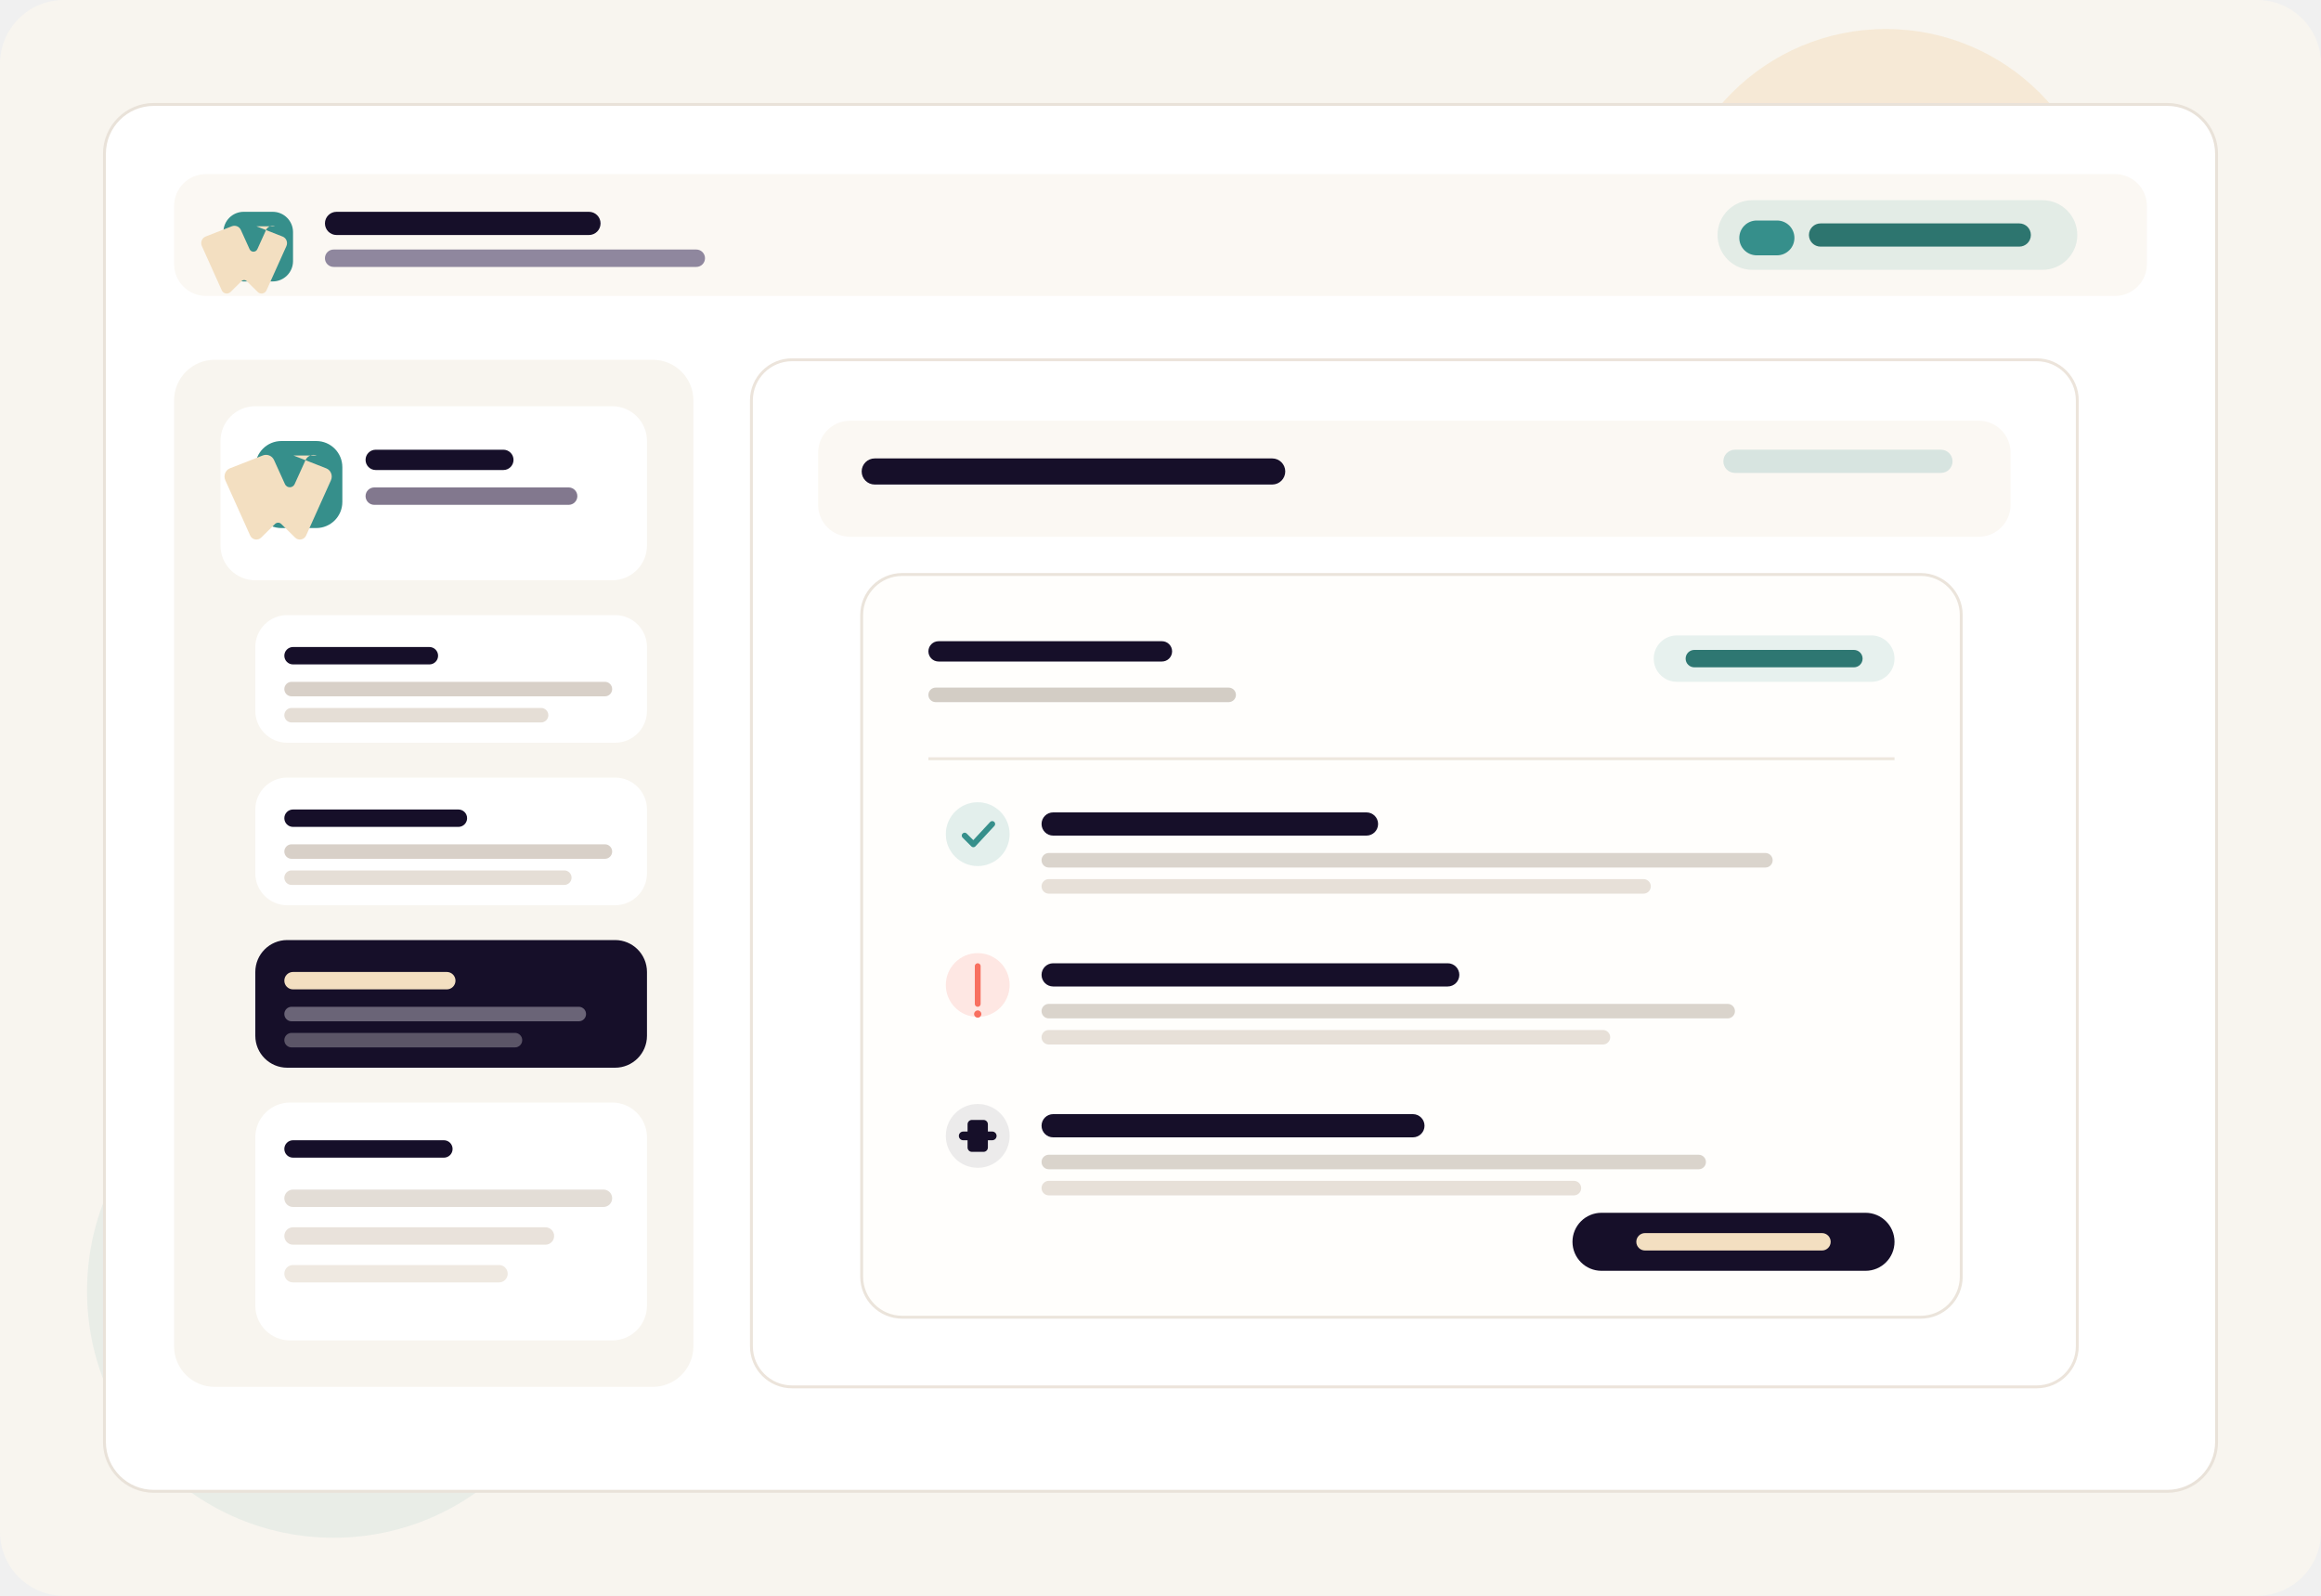
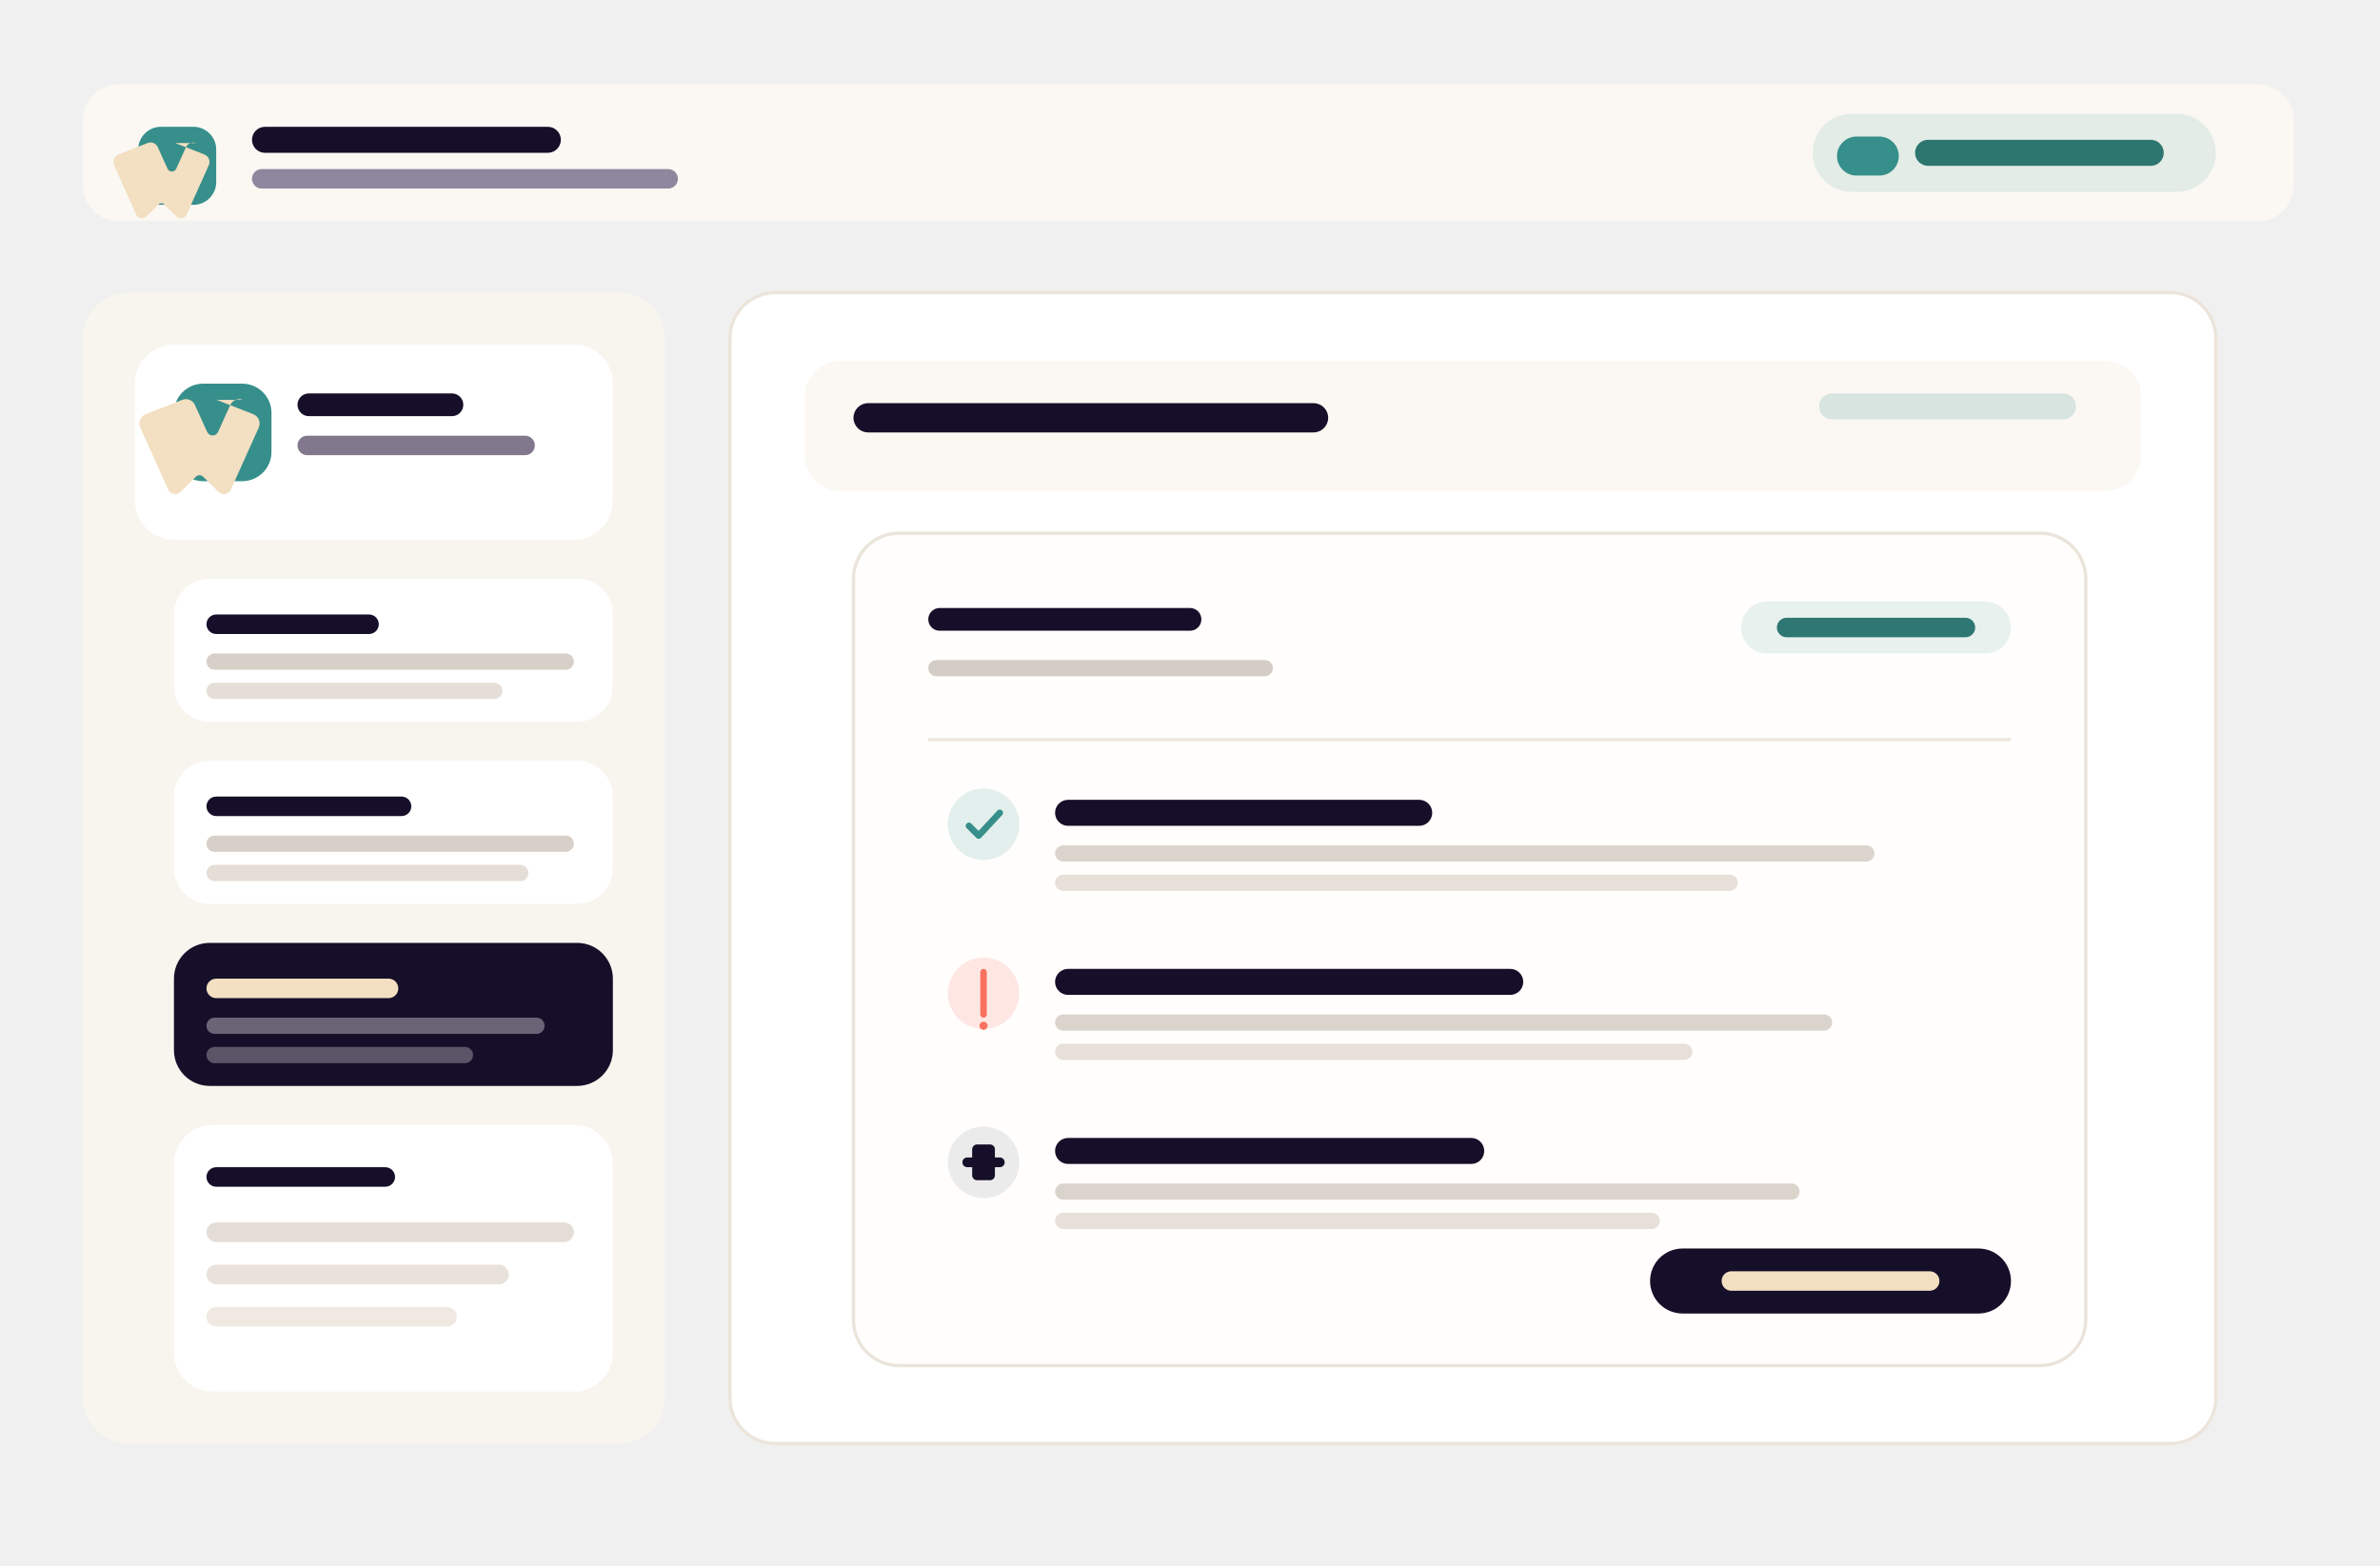
- <svg xmlns="http://www.w3.org/2000/svg" width="1600" height="1100" viewBox="0 0 1600 1100" fill="none">
-   <rect width="1600" height="1100" rx="44" fill="#F8F5EF" />
-   <circle cx="1300" cy="170" r="150" fill="#F3DFC1" fill-opacity="0.55" />
-   <circle cx="230" cy="890" r="170" fill="#368F8B" fill-opacity="0.08" />
-   <rect x="72" y="72" width="1456" height="956" rx="34" fill="white" stroke="#E9E2D9" stroke-width="2" />
-   <rect x="120" y="120" width="1360" height="84" rx="22" fill="#FBF8F3" />
-   <rect x="154" y="146" width="48" height="48" rx="14" fill="#368F8B" />
-   <path d="M176.778 156L194.813 163.066C197.422 164.088 198.561 167.127 197.412 169.683L183.708 200.152C182.645 202.516 179.519 203.091 177.671 201.274L170.024 193.751C169.064 192.807 167.531 192.807 166.571 193.751L158.929 201.268C157.08 203.086 153.952 202.511 152.888 200.145L139.173 169.658C138.024 167.102 139.163 164.062 141.773 163.04L159.813 155.973C162.246 155.02 164.955 156.119 166.035 158.499L172.066 171.788C173.104 174.076 176.36 174.076 177.398 171.788L183.418 158.525C184.498 156.144 187.207 155.046 189.64 155.999Z" fill="#F3DFC1" />
-   <rect x="224" y="146" width="190" height="16" rx="8" fill="#160F29" />
-   <rect x="224" y="172" width="262" height="12" rx="6" fill="#8F879E" />
-   <rect x="1184" y="138" width="248" height="48" rx="24" fill="#368F8B" fill-opacity="0.12" />
-   <path d="M1211 152H1225C1231.63 152 1237 157.373 1237 164V164C1237 170.627 1231.63 176 1225 176H1211C1204.37 176 1199 170.627 1199 164V164C1199 157.373 1204.37 152 1211 152Z" fill="#368F8B" />
-   <rect x="1247" y="154" width="153" height="16" rx="8" fill="#2D756F" />
-   <rect x="120" y="248" width="358" height="708" rx="28" fill="#F8F5EF" />
-   <rect x="152" y="280" width="294" height="120" rx="24" fill="white" />
-   <rect x="176" y="304" width="60" height="60" rx="18" fill="#368F8B" />
-   <path d="M202.338 314L224.881 322.827C228.142 324.104 229.566 327.904 228.13 331.099L210.999 369.19C209.67 372.145 205.762 372.864 203.452 370.592L193.893 361.191C192.693 360.01 190.776 360.01 189.576 361.191L180.024 370.585C177.712 372.859 173.802 372.14 172.473 369.183L155.328 331.067C153.892 327.871 155.316 324.07 158.579 322.793L181.128 313.959C184.17 312.767 187.556 314.141 188.905 317.117L196.444 333.736C197.741 336.596 201.81 336.596 203.107 333.736L210.632 317.15C211.981 314.173 215.367 312.8 218.409 313.992Z" fill="#F3DFC1" />
-   <rect x="252" y="310" width="102" height="14" rx="7" fill="#160F29" />
-   <rect x="252" y="336" width="146" height="12" rx="6" fill="#82788E" />
-   <rect x="176" y="424" width="270" height="88" rx="22" fill="white" />
-   <rect x="196" y="446" width="106" height="12" rx="6" fill="#160F29" />
-   <rect x="196" y="470" width="226" height="10" rx="5" fill="#D8D0C8" />
-   <rect x="196" y="488" width="182" height="10" rx="5" fill="#E5DED6" />
-   <rect x="176" y="536" width="270" height="88" rx="22" fill="white" />
-   <rect x="196" y="558" width="126" height="12" rx="6" fill="#160F29" />
-   <rect x="196" y="582" width="226" height="10" rx="5" fill="#D8D0C8" />
-   <rect x="196" y="600" width="198" height="10" rx="5" fill="#E5DED6" />
-   <rect x="176" y="648" width="270" height="88" rx="22" fill="#160F29" />
-   <rect x="196" y="670" width="118" height="12" rx="6" fill="#F3DFC1" />
-   <rect x="196" y="694" width="208" height="10" rx="5" fill="#6A6477" />
-   <rect x="196" y="712" width="164" height="10" rx="5" fill="#5B5567" />
-   <rect x="176" y="760" width="270" height="164" rx="24" fill="white" />
-   <rect x="196" y="786" width="116" height="12" rx="6" fill="#160F29" />
-   <rect x="196" y="820" width="226" height="12" rx="6" fill="#E3DDD6" />
-   <rect x="196" y="846" width="186" height="12" rx="6" fill="#E9E2DB" />
-   <rect x="196" y="872" width="154" height="12" rx="6" fill="#EFE9E1" />
-   <rect x="518" y="248" width="914" height="708" rx="28" fill="white" stroke="#ECE4DB" stroke-width="2" />
-   <rect x="564" y="290" width="822" height="80" rx="22" fill="#FBF8F3" />
-   <rect x="594" y="316" width="292" height="18" rx="9" fill="#160F29" />
-   <rect x="1188" y="310" width="158" height="16" rx="8" fill="#368F8B" fill-opacity="0.18" />
-   <rect x="594" y="396" width="758" height="512" rx="28" fill="#FFFEFC" stroke="#EBE4DB" stroke-width="2" />
-   <rect x="640" y="442" width="168" height="14" rx="7" fill="#160F29" />
-   <rect x="640" y="474" width="212" height="10" rx="5" fill="#D3CDC5" />
-   <rect x="1140" y="438" width="166" height="32" rx="16" fill="#368F8B" fill-opacity="0.12" />
-   <rect x="1162" y="448" width="122" height="12" rx="6" fill="#2E7772" />
-   <rect x="640" y="522" width="666" height="2" fill="#EEE7DE" />
-   <circle cx="674" cy="575" r="22" fill="#368F8B" fill-opacity="0.14" />
-   <path d="M665 576L671 582L684 568" stroke="#368F8B" stroke-width="4" stroke-linecap="round" stroke-linejoin="round" />
-   <rect x="718" y="560" width="232" height="16" rx="8" fill="#160F29" />
-   <rect x="718" y="588" width="504" height="10" rx="5" fill="#DAD4CC" />
-   <rect x="718" y="606" width="420" height="10" rx="5" fill="#E7E0D8" />
-   <circle cx="674" cy="679" r="22" fill="#F87060" fill-opacity="0.16" />
-   <path d="M674 666V692" stroke="#F87060" stroke-width="4" stroke-linecap="round" />
-   <circle cx="674" cy="699" r="2.5" fill="#F87060" />
-   <rect x="718" y="664" width="288" height="16" rx="8" fill="#160F29" />
-   <rect x="718" y="692" width="478" height="10" rx="5" fill="#DAD4CC" />
-   <rect x="718" y="710" width="392" height="10" rx="5" fill="#E7E0D8" />
-   <circle cx="674" cy="783" r="22" fill="#160F29" fill-opacity="0.08" />
-   <rect x="667" y="772" width="14" height="22" rx="3" fill="#160F29" />
-   <rect x="661" y="780" width="26" height="6" rx="3" fill="#160F29" />
-   <rect x="718" y="768" width="264" height="16" rx="8" fill="#160F29" />
-   <rect x="718" y="796" width="458" height="10" rx="5" fill="#DAD4CC" />
-   <rect x="718" y="814" width="372" height="10" rx="5" fill="#E7E0D8" />
-   <rect x="1084" y="836" width="222" height="40" rx="20" fill="#160F29" />
-   <rect x="1128" y="850" width="134" height="12" rx="6" fill="#F3DFC1" />
+ <svg xmlns="http://www.w3.org/2000/svg" width="1464" height="963" viewBox="0 0 1464 963" fill="none">
+   <path d="M1389 52H73C60.85 52 51 61.85 51 74V114C51 126.15 60.85 136 73 136H1389C1401.15 136 1411 126.15 1411 114V74C1411 61.85 1401.15 52 1389 52Z" fill="#FBF8F3" />
+   <path d="M119 78H99C91.268 78 85 84.268 85 92V112C85 119.732 91.268 126 99 126H119C126.732 126 133 119.732 133 112V92C133 84.268 126.732 78 119 78Z" fill="#368F8B" />
+   <path d="M107.778 88L125.813 95.066C128.422 96.088 129.561 99.127 128.412 101.683L114.708 132.152C113.645 134.516 110.519 135.091 108.671 133.274L101.024 125.751C100.064 124.807 98.531 124.807 97.571 125.751L89.929 133.268C88.08 135.086 84.952 134.511 83.888 132.145L70.173 101.658C69.024 99.102 70.163 96.062 72.773 95.04L90.813 87.973C93.246 87.02 95.955 88.119 97.035 90.499L103.066 103.788C104.104 106.076 107.36 106.076 108.398 103.788L114.418 90.525C115.498 88.144 118.207 87.046 120.64 87.999L107.778 88Z" fill="#F3DFC1" />
+   <path d="M337 78H163C158.582 78 155 81.582 155 86C155 90.418 158.582 94 163 94H337C341.418 94 345 90.418 345 86C345 81.582 341.418 78 337 78Z" fill="#160F29" />
+   <path d="M411 104H161C157.686 104 155 106.686 155 110C155 113.314 157.686 116 161 116H411C414.314 116 417 113.314 417 110C417 106.686 414.314 104 411 104Z" fill="#8F879E" />
+   <path d="M1339 70H1139C1125.75 70 1115 80.745 1115 94C1115 107.255 1125.75 118 1139 118H1339C1352.25 118 1363 107.255 1363 94C1363 80.745 1352.25 70 1339 70Z" fill="#368F8B" fill-opacity="0.12" />
+   <path d="M1142 84H1156C1162.63 84 1168 89.373 1168 96C1168 102.627 1162.63 108 1156 108H1142C1135.37 108 1130 102.627 1130 96C1130 89.373 1135.37 84 1142 84Z" fill="#368F8B" />
+   <path d="M1323 86H1186C1181.58 86 1178 89.582 1178 94C1178 98.418 1181.58 102 1186 102H1323C1327.42 102 1331 98.418 1331 94C1331 89.582 1327.42 86 1323 86Z" fill="#2D756F" />
+   <path d="M381 180H79C63.536 180 51 192.536 51 208V860C51 875.464 63.536 888 79 888H381C396.464 888 409 875.464 409 860V208C409 192.536 396.464 180 381 180Z" fill="#F8F5EF" />
+   <path d="M353 212H107C93.745 212 83 222.745 83 236V308C83 321.255 93.745 332 107 332H353C366.255 332 377 321.255 377 308V236C377 222.745 366.255 212 353 212Z" fill="white" />
+   <path d="M149 236H125C115.059 236 107 244.059 107 254V278C107 287.941 115.059 296 125 296H149C158.941 296 167 287.941 167 278V254C167 244.059 158.941 236 149 236Z" fill="#368F8B" />
+   <path d="M133.338 246L155.881 254.827C159.142 256.104 160.566 259.904 159.13 263.099L141.999 301.19C140.67 304.145 136.762 304.864 134.452 302.592L124.893 293.191C123.693 292.01 121.776 292.01 120.576 293.191L111.024 302.585C108.712 304.859 104.802 304.14 103.473 301.183L86.328 263.067C84.892 259.871 86.316 256.07 89.579 254.793L112.128 245.959C115.17 244.767 118.556 246.141 119.905 249.117L127.444 265.736C128.741 268.596 132.81 268.596 134.107 265.736L141.632 249.15C142.981 246.173 146.367 244.8 149.409 245.992L133.338 246Z" fill="#F3DFC1" />
+   <path d="M278 242H190C186.134 242 183 245.134 183 249C183 252.866 186.134 256 190 256H278C281.866 256 285 252.866 285 249C285 245.134 281.866 242 278 242Z" fill="#160F29" />
+   <path d="M323 268H189C185.686 268 183 270.686 183 274C183 277.314 185.686 280 189 280H323C326.314 280 329 277.314 329 274C329 270.686 326.314 268 323 268Z" fill="#82788E" />
+   <path d="M355 356H129C116.85 356 107 365.85 107 378V422C107 434.15 116.85 444 129 444H355C367.15 444 377 434.15 377 422V378C377 365.85 367.15 356 355 356Z" fill="white" />
+   <path d="M227 378H133C129.686 378 127 380.686 127 384C127 387.314 129.686 390 133 390H227C230.314 390 233 387.314 233 384C233 380.686 230.314 378 227 378Z" fill="#160F29" />
+   <path d="M348 402H132C129.239 402 127 404.239 127 407C127 409.761 129.239 412 132 412H348C350.761 412 353 409.761 353 407C353 404.239 350.761 402 348 402Z" fill="#D8D0C8" />
+   <path d="M304 420H132C129.239 420 127 422.239 127 425C127 427.761 129.239 430 132 430H304C306.761 430 309 427.761 309 425C309 422.239 306.761 420 304 420Z" fill="#E5DED6" />
+   <path d="M355 468H129C116.85 468 107 477.85 107 490V534C107 546.15 116.85 556 129 556H355C367.15 556 377 546.15 377 534V490C377 477.85 367.15 468 355 468Z" fill="white" />
+   <path d="M247 490H133C129.686 490 127 492.686 127 496C127 499.314 129.686 502 133 502H247C250.314 502 253 499.314 253 496C253 492.686 250.314 490 247 490Z" fill="#160F29" />
+   <path d="M348 514H132C129.239 514 127 516.239 127 519C127 521.761 129.239 524 132 524H348C350.761 524 353 521.761 353 519C353 516.239 350.761 514 348 514Z" fill="#D8D0C8" />
+   <path d="M320 532H132C129.239 532 127 534.239 127 537C127 539.761 129.239 542 132 542H320C322.761 542 325 539.761 325 537C325 534.239 322.761 532 320 532Z" fill="#E5DED6" />
+   <path d="M355 580H129C116.85 580 107 589.85 107 602V646C107 658.15 116.85 668 129 668H355C367.15 668 377 658.15 377 646V602C377 589.85 367.15 580 355 580Z" fill="#160F29" />
+   <path d="M239 602H133C129.686 602 127 604.686 127 608C127 611.314 129.686 614 133 614H239C242.314 614 245 611.314 245 608C245 604.686 242.314 602 239 602Z" fill="#F3DFC1" />
+   <path d="M330 626H132C129.239 626 127 628.239 127 631C127 633.761 129.239 636 132 636H330C332.761 636 335 633.761 335 631C335 628.239 332.761 626 330 626Z" fill="#6A6477" />
+   <path d="M286 644H132C129.239 644 127 646.239 127 649C127 651.761 129.239 654 132 654H286C288.761 654 291 651.761 291 649C291 646.239 288.761 644 286 644Z" fill="#5B5567" />
+   <path d="M353 692H131C117.745 692 107 702.745 107 716V832C107 845.255 117.745 856 131 856H353C366.255 856 377 845.255 377 832V716C377 702.745 366.255 692 353 692Z" fill="white" />
+   <path d="M237 718H133C129.686 718 127 720.686 127 724C127 727.314 129.686 730 133 730H237C240.314 730 243 727.314 243 724C243 720.686 240.314 718 237 718Z" fill="#160F29" />
+   <path d="M347 752H133C129.686 752 127 754.686 127 758C127 761.314 129.686 764 133 764H347C350.314 764 353 761.314 353 758C353 754.686 350.314 752 347 752Z" fill="#E3DDD6" />
+   <path d="M307 778H133C129.686 778 127 780.686 127 784C127 787.314 129.686 790 133 790H307C310.314 790 313 787.314 313 784C313 780.686 310.314 778 307 778Z" fill="#E9E2DB" />
+   <path d="M275 804H133C129.686 804 127 806.686 127 810C127 813.314 129.686 816 133 816H275C278.314 816 281 813.314 281 810C281 806.686 278.314 804 275 804Z" fill="#EFE9E1" />
+   <path d="M1335 180H477C461.536 180 449 192.536 449 208V860C449 875.464 461.536 888 477 888H1335C1350.46 888 1363 875.464 1363 860V208C1363 192.536 1350.46 180 1335 180Z" fill="white" stroke="#ECE4DB" stroke-width="2" />
+   <path d="M1295 222H517C504.85 222 495 231.85 495 244V280C495 292.15 504.85 302 517 302H1295C1307.15 302 1317 292.15 1317 280V244C1317 231.85 1307.15 222 1295 222Z" fill="#FBF8F3" />
+   <path d="M808 248H534C529.029 248 525 252.029 525 257C525 261.971 529.029 266 534 266H808C812.971 266 817 261.971 817 257C817 252.029 812.971 248 808 248Z" fill="#160F29" />
+   <path d="M1269 242H1127C1122.58 242 1119 245.582 1119 250C1119 254.418 1122.58 258 1127 258H1269C1273.42 258 1277 254.418 1277 250C1277 245.582 1273.42 242 1269 242Z" fill="#368F8B" fill-opacity="0.18" />
+   <path d="M1255 328H553C537.536 328 525 340.536 525 356V812C525 827.464 537.536 840 553 840H1255C1270.46 840 1283 827.464 1283 812V356C1283 340.536 1270.46 328 1255 328Z" fill="#FFFEFC" stroke="#EBE4DB" stroke-width="2" />
+   <path d="M732 374H578C574.134 374 571 377.134 571 381C571 384.866 574.134 388 578 388H732C735.866 388 739 384.866 739 381C739 377.134 735.866 374 732 374Z" fill="#160F29" />
+   <path d="M778 406H576C573.239 406 571 408.239 571 411C571 413.761 573.239 416 576 416H778C780.761 416 783 413.761 783 411C783 408.239 780.761 406 778 406Z" fill="#D3CDC5" />
+   <path d="M1221 370H1087C1078.16 370 1071 377.163 1071 386C1071 394.837 1078.16 402 1087 402H1221C1229.84 402 1237 394.837 1237 386C1237 377.163 1229.84 370 1221 370Z" fill="#368F8B" fill-opacity="0.12" />
+   <path d="M1209 380H1099C1095.69 380 1093 382.686 1093 386C1093 389.314 1095.69 392 1099 392H1209C1212.31 392 1215 389.314 1215 386C1215 382.686 1212.31 380 1209 380Z" fill="#2E7772" />
+   <path d="M1237 454H571V456H1237V454Z" fill="#EEE7DE" />
+   <path d="M605 529C617.15 529 627 519.15 627 507C627 494.85 617.15 485 605 485C592.85 485 583 494.85 583 507C583 519.15 592.85 529 605 529Z" fill="#368F8B" fill-opacity="0.14" />
+   <path d="M596 508L602 514L615 500" stroke="#368F8B" stroke-width="4" stroke-linecap="round" stroke-linejoin="round" />
+   <path d="M873 492H657C652.582 492 649 495.582 649 500C649 504.418 652.582 508 657 508H873C877.418 508 881 504.418 881 500C881 495.582 877.418 492 873 492Z" fill="#160F29" />
+   <path d="M1148 520H654C651.239 520 649 522.239 649 525C649 527.761 651.239 530 654 530H1148C1150.76 530 1153 527.761 1153 525C1153 522.239 1150.76 520 1148 520Z" fill="#DAD4CC" />
+   <path d="M1064 538H654C651.239 538 649 540.239 649 543C649 545.761 651.239 548 654 548H1064C1066.76 548 1069 545.761 1069 543C1069 540.239 1066.76 538 1064 538Z" fill="#E7E0D8" />
+   <path d="M605 633C617.15 633 627 623.15 627 611C627 598.85 617.15 589 605 589C592.85 589 583 598.85 583 611C583 623.15 592.85 633 605 633Z" fill="#F87060" fill-opacity="0.16" />
+   <path d="M605 598V624" stroke="#F87060" stroke-width="4" stroke-linecap="round" />
+   <path d="M605 633.5C606.381 633.5 607.5 632.381 607.5 631C607.5 629.619 606.381 628.5 605 628.5C603.619 628.5 602.5 629.619 602.5 631C602.5 632.381 603.619 633.5 605 633.5Z" fill="#F87060" />
+   <path d="M929 596H657C652.582 596 649 599.582 649 604C649 608.418 652.582 612 657 612H929C933.418 612 937 608.418 937 604C937 599.582 933.418 596 929 596Z" fill="#160F29" />
+   <path d="M1122 624H654C651.239 624 649 626.239 649 629C649 631.761 651.239 634 654 634H1122C1124.76 634 1127 631.761 1127 629C1127 626.239 1124.76 624 1122 624Z" fill="#DAD4CC" />
+   <path d="M1036 642H654C651.239 642 649 644.239 649 647C649 649.761 651.239 652 654 652H1036C1038.76 652 1041 649.761 1041 647C1041 644.239 1038.76 642 1036 642Z" fill="#E7E0D8" />
+   <path d="M605 737C617.15 737 627 727.15 627 715C627 702.85 617.15 693 605 693C592.85 693 583 702.85 583 715C583 727.15 592.85 737 605 737Z" fill="#160F29" fill-opacity="0.08" />
+   <path d="M609 704H601C599.343 704 598 705.343 598 707V723C598 724.657 599.343 726 601 726H609C610.657 726 612 724.657 612 723V707C612 705.343 610.657 704 609 704Z" fill="#160F29" />
+   <path d="M615 712H595C593.343 712 592 713.343 592 715C592 716.657 593.343 718 595 718H615C616.657 718 618 716.657 618 715C618 713.343 616.657 712 615 712Z" fill="#160F29" />
+   <path d="M905 700H657C652.582 700 649 703.582 649 708C649 712.418 652.582 716 657 716H905C909.418 716 913 712.418 913 708C913 703.582 909.418 700 905 700Z" fill="#160F29" />
+   <path d="M1102 728H654C651.239 728 649 730.239 649 733C649 735.761 651.239 738 654 738H1102C1104.76 738 1107 735.761 1107 733C1107 730.239 1104.76 728 1102 728Z" fill="#DAD4CC" />
+   <path d="M1016 746H654C651.239 746 649 748.239 649 751C649 753.761 651.239 756 654 756H1016C1018.76 756 1021 753.761 1021 751C1021 748.239 1018.76 746 1016 746Z" fill="#E7E0D8" />
+   <path d="M1217 768H1035C1023.95 768 1015 776.954 1015 788C1015 799.046 1023.95 808 1035 808H1217C1228.05 808 1237 799.046 1237 788C1237 776.954 1228.05 768 1217 768Z" fill="#160F29" />
+   <path d="M1187 782H1065C1061.69 782 1059 784.686 1059 788C1059 791.314 1061.69 794 1065 794H1187C1190.31 794 1193 791.314 1193 788C1193 784.686 1190.31 782 1187 782Z" fill="#F3DFC1" />
</svg>
